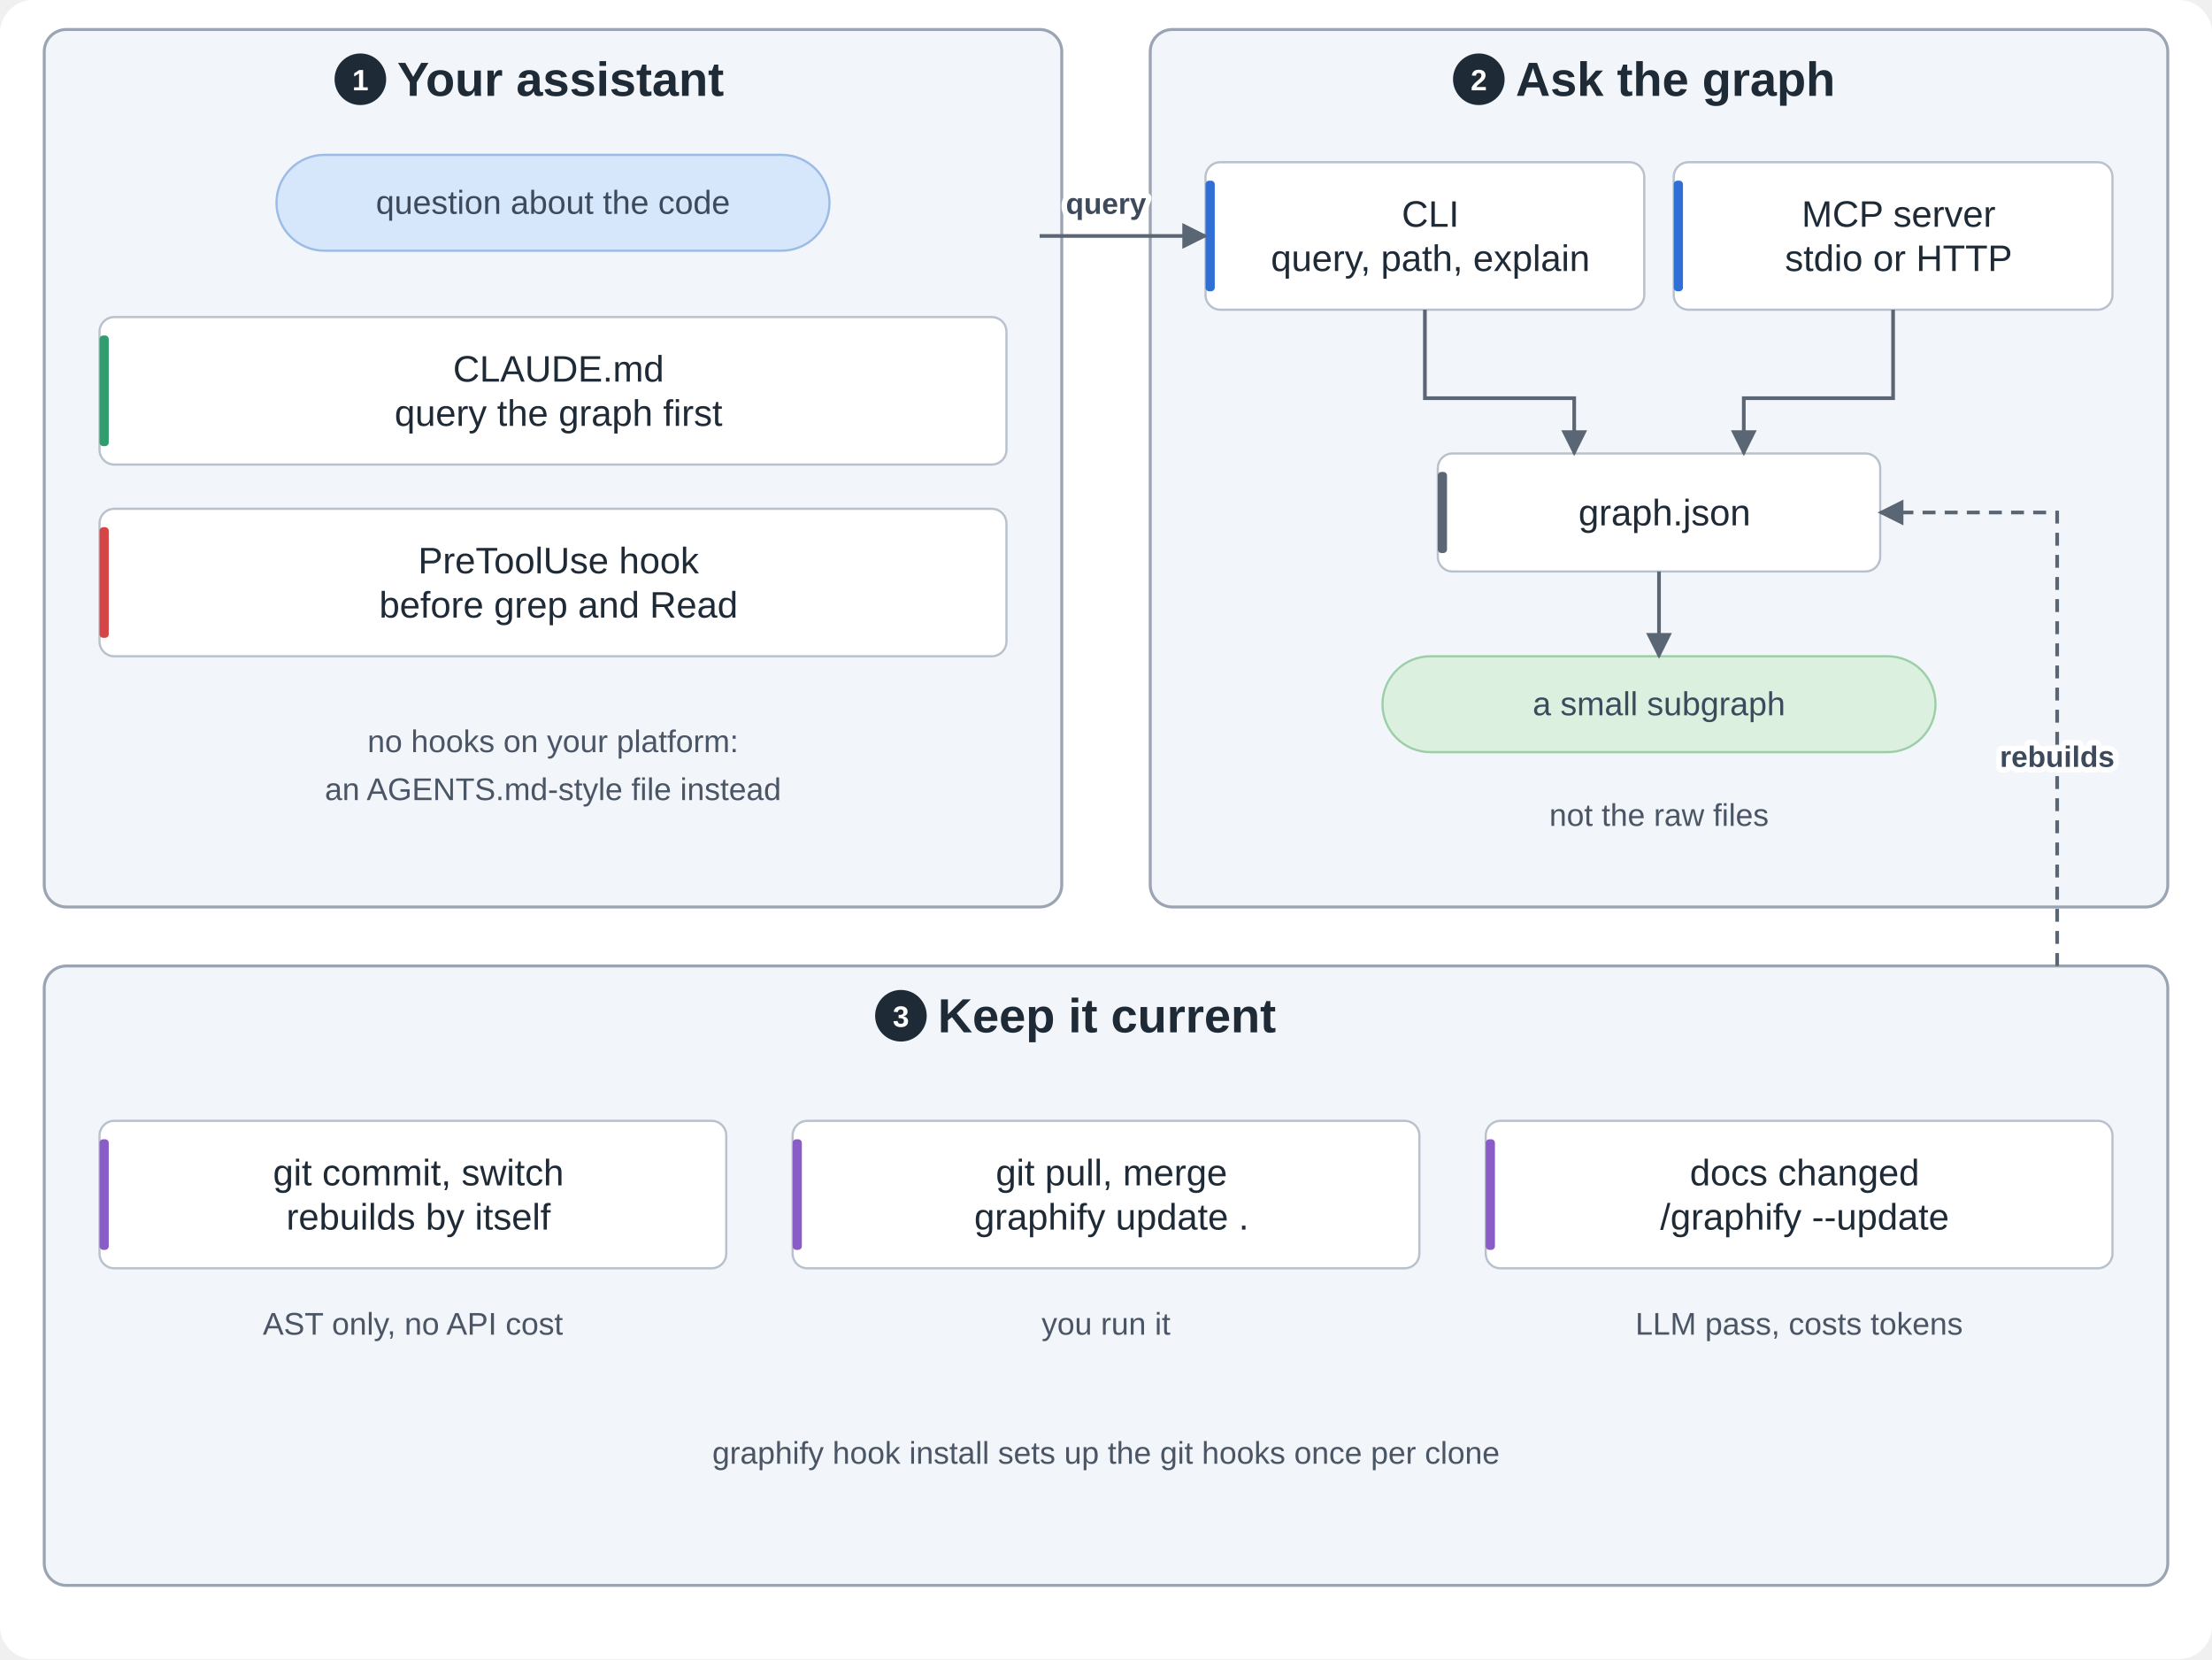
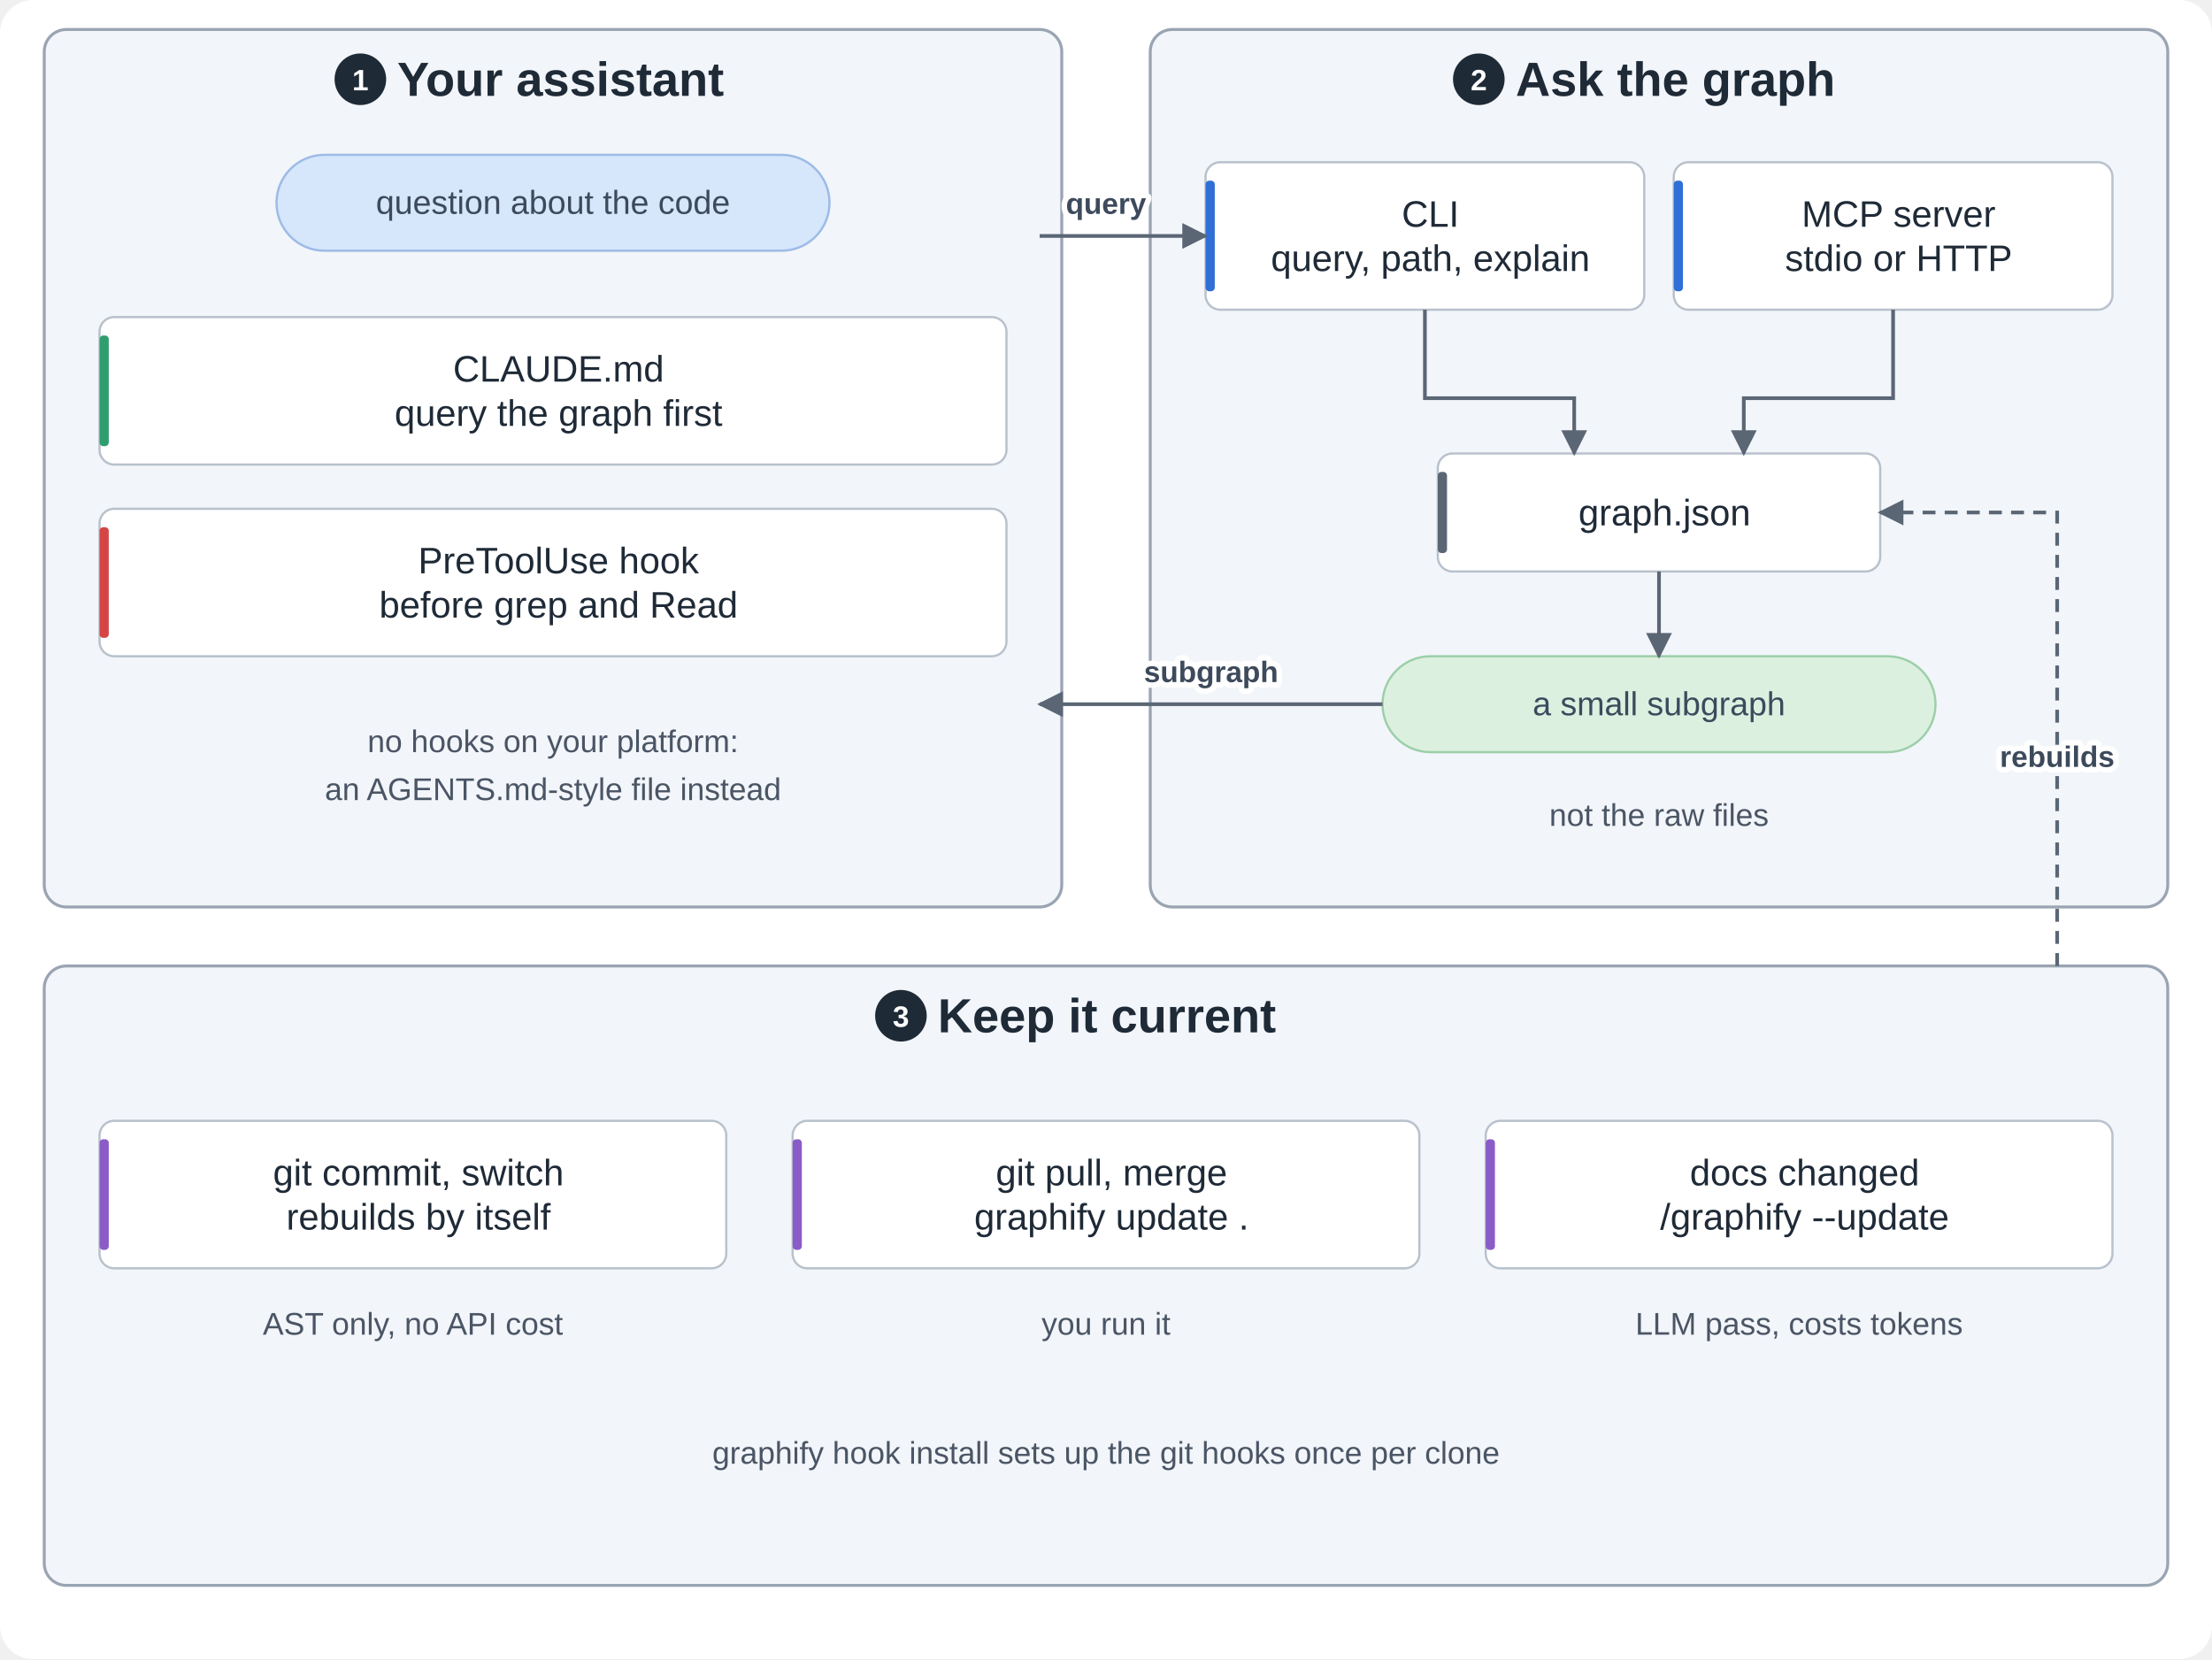
<svg xmlns="http://www.w3.org/2000/svg" viewBox="0 0 1200 900" width="1200" height="900" role="img" aria-labelledby="t d">
  <defs>
    <marker id="arr" viewBox="0 0 10 10" refX="9" refY="5" markerWidth="7" markerHeight="7" orient="auto">
      <path d="M0 0L10 5L0 10z" fill="#5b6675" />
    </marker>
    <marker id="ca" viewBox="0 0 10 10" refX="5" refY="5" markerWidth="6" markerHeight="6" orient="auto">
      <path d="M0 0L10 5L0 10z" fill="#5b6675" />
    </marker>
  </defs>
  <style>
text{font-family:-apple-system,"Helvetica Neue",Arial,"PingFang SC",sans-serif;fill:#1f2a37}
.gt{font-size:26px;font-weight:700}
.st{font-size:20px;font-weight:700}
.ag{font-size:20px}
.q{font-size:18px;fill:#3d4a5c}
.lb{font-size:17px;fill:#4a5565}
.al{font-size:16px;font-weight:600;fill:#3d4a5c;paint-order:stroke;stroke:#ffffff;stroke-width:6px;stroke-linejoin:round}
.grp{fill:#f2f5f9;stroke:#9aa4b2;stroke-width:1.6}
.sub{fill:#e8edf3;stroke:#b8c1cc;stroke-width:1.2}
.agent{fill:#ffffff;stroke:#b8c1cc;stroke-width:1.2}
.human{fill:#d6e6fb;stroke:#9cbbe6;stroke-width:1.2}
.front{fill:#dcf0e0;stroke:#9ccfa8;stroke-width:1.2}
.flow{stroke:#5b6675;stroke-width:2;fill:none;marker-end:url(#arr)}
.back{stroke-dasharray:7 5}
.cyc{stroke:#5b6675;stroke-width:2;fill:none;marker-end:url(#ca)}
.num{fill:#1f2a37}
.numt{font-size:16px;font-weight:700;fill:#ffffff}
</style>
  <rect width="1200" height="900" rx="18" fill="#ffffff" />
  <rect x="24" y="16" width="552" height="476" rx="12" class="grp" />
  <circle cx="195.5" cy="43" r="14" class="num" />
  <text x="195.5" y="49" class="numt" text-anchor="middle">1</text>
  <text x="215.5" y="52" class="gt" text-anchor="start">Your assistant</text>
  <rect x="150" y="84" width="300" height="52" rx="26.0" class="human" />
  <text x="300.0" y="116.0" class="q" text-anchor="middle">question about the code</text>
  <rect x="54" y="172" width="492" height="80" rx="8" class="agent" />
  <rect x="54" y="182" width="5" height="60" rx="2" fill="#2f9e6e" />
  <text x="303.0" y="207.0" class="ag" text-anchor="middle">CLAUDE.md</text>
  <text x="303.0" y="231.0" class="ag" text-anchor="middle">query the graph first</text>
  <rect x="54" y="276" width="492" height="80" rx="8" class="agent" />
  <rect x="54" y="286" width="5" height="60" rx="2" fill="#d64545" />
  <text x="303.0" y="311.0" class="ag" text-anchor="middle">PreToolUse hook</text>
  <text x="303.0" y="335.0" class="ag" text-anchor="middle">before grep and Read</text>
  <text x="300.0" y="408" class="lb" text-anchor="middle">no hooks on your platform:</text>
  <text x="300.0" y="434" class="lb" text-anchor="middle">an AGENTS.md-style file instead</text>
  <rect x="624" y="16" width="552" height="476" rx="12" class="grp" />
  <circle cx="802.25" cy="43" r="14" class="num" />
  <text x="802.25" y="49" class="numt" text-anchor="middle">2</text>
  <text x="822.25" y="52" class="gt" text-anchor="start">Ask the graph</text>
  <rect x="654" y="88" width="238" height="80" rx="8" class="agent" />
  <rect x="654" y="98" width="5" height="60" rx="2" fill="#2f6fd6" />
  <text x="776.0" y="123.0" class="ag" text-anchor="middle">CLI</text>
  <text x="776.0" y="147.0" class="ag" text-anchor="middle">query, path, explain</text>
  <rect x="908" y="88" width="238" height="80" rx="8" class="agent" />
  <rect x="908" y="98" width="5" height="60" rx="2" fill="#2f6fd6" />
  <text x="1030.0" y="123.0" class="ag" text-anchor="middle">MCP server</text>
  <text x="1030.0" y="147.0" class="ag" text-anchor="middle">stdio or HTTP</text>
  <rect x="780" y="246" width="240" height="64" rx="8" class="agent" />
  <rect x="780" y="256" width="5" height="44" rx="2" fill="#5b6675" />
  <text x="903.0" y="285.0" class="ag" text-anchor="middle">graph.json</text>
  <path d="M773 168V216H854V246" class="flow" />
  <path d="M1027 168V216H946V246" class="flow" />
  <rect x="750" y="356" width="300" height="52" rx="26.0" class="front" />
  <text x="900.0" y="388.0" class="q" text-anchor="middle">a small subgraph</text>
  <path d="M900.0 310V356" class="flow" />
  <text x="900.0" y="448" class="lb" text-anchor="middle">not the raw files</text>
  <rect x="24" y="524" width="1152" height="336" rx="12" class="grp" />
  <circle cx="488.75" cy="551" r="14" class="num" />
  <text x="488.75" y="557" class="numt" text-anchor="middle">3</text>
  <text x="508.75" y="560" class="gt" text-anchor="start">Keep it current</text>
  <rect x="54" y="608" width="340" height="80" rx="8" class="agent" />
  <rect x="54" y="618" width="5" height="60" rx="2" fill="#8a5cc7" />
  <text x="227.0" y="643.0" class="ag" text-anchor="middle">git commit, switch</text>
  <text x="227.0" y="667.0" class="ag" text-anchor="middle">rebuilds by itself</text>
  <text x="224.0" y="724" class="lb" text-anchor="middle">AST only, no API cost</text>
  <rect x="430" y="608" width="340" height="80" rx="8" class="agent" />
  <rect x="430" y="618" width="5" height="60" rx="2" fill="#8a5cc7" />
  <text x="603.0" y="643.0" class="ag" text-anchor="middle">git pull, merge</text>
  <text x="603.0" y="667.0" class="ag" text-anchor="middle">graphify update .</text>
  <text x="600.0" y="724" class="lb" text-anchor="middle">you run it</text>
  <rect x="806" y="608" width="340" height="80" rx="8" class="agent" />
  <rect x="806" y="618" width="5" height="60" rx="2" fill="#8a5cc7" />
  <text x="979.0" y="643.0" class="ag" text-anchor="middle">docs changed</text>
  <text x="979.0" y="667.0" class="ag" text-anchor="middle">/graphify --update</text>
  <text x="976.0" y="724" class="lb" text-anchor="middle">LLM pass, costs tokens</text>
  <text x="600" y="794" class="lb" text-anchor="middle">graphify hook install sets up the git hooks once per clone</text>
  <path d="M564 128H654" class="flow" />
  <text x="600" y="116" class="al" text-anchor="middle">query</text>
+   <path d="M750 382H564" class="flow" />
+   <text x="657" y="370" class="al" text-anchor="middle">subgraph</text>
  <path d="M1116 524V278H1020" class="flow back" />
  <text x="1116" y="416" class="al" text-anchor="middle">rebuilds</text>
</svg>
